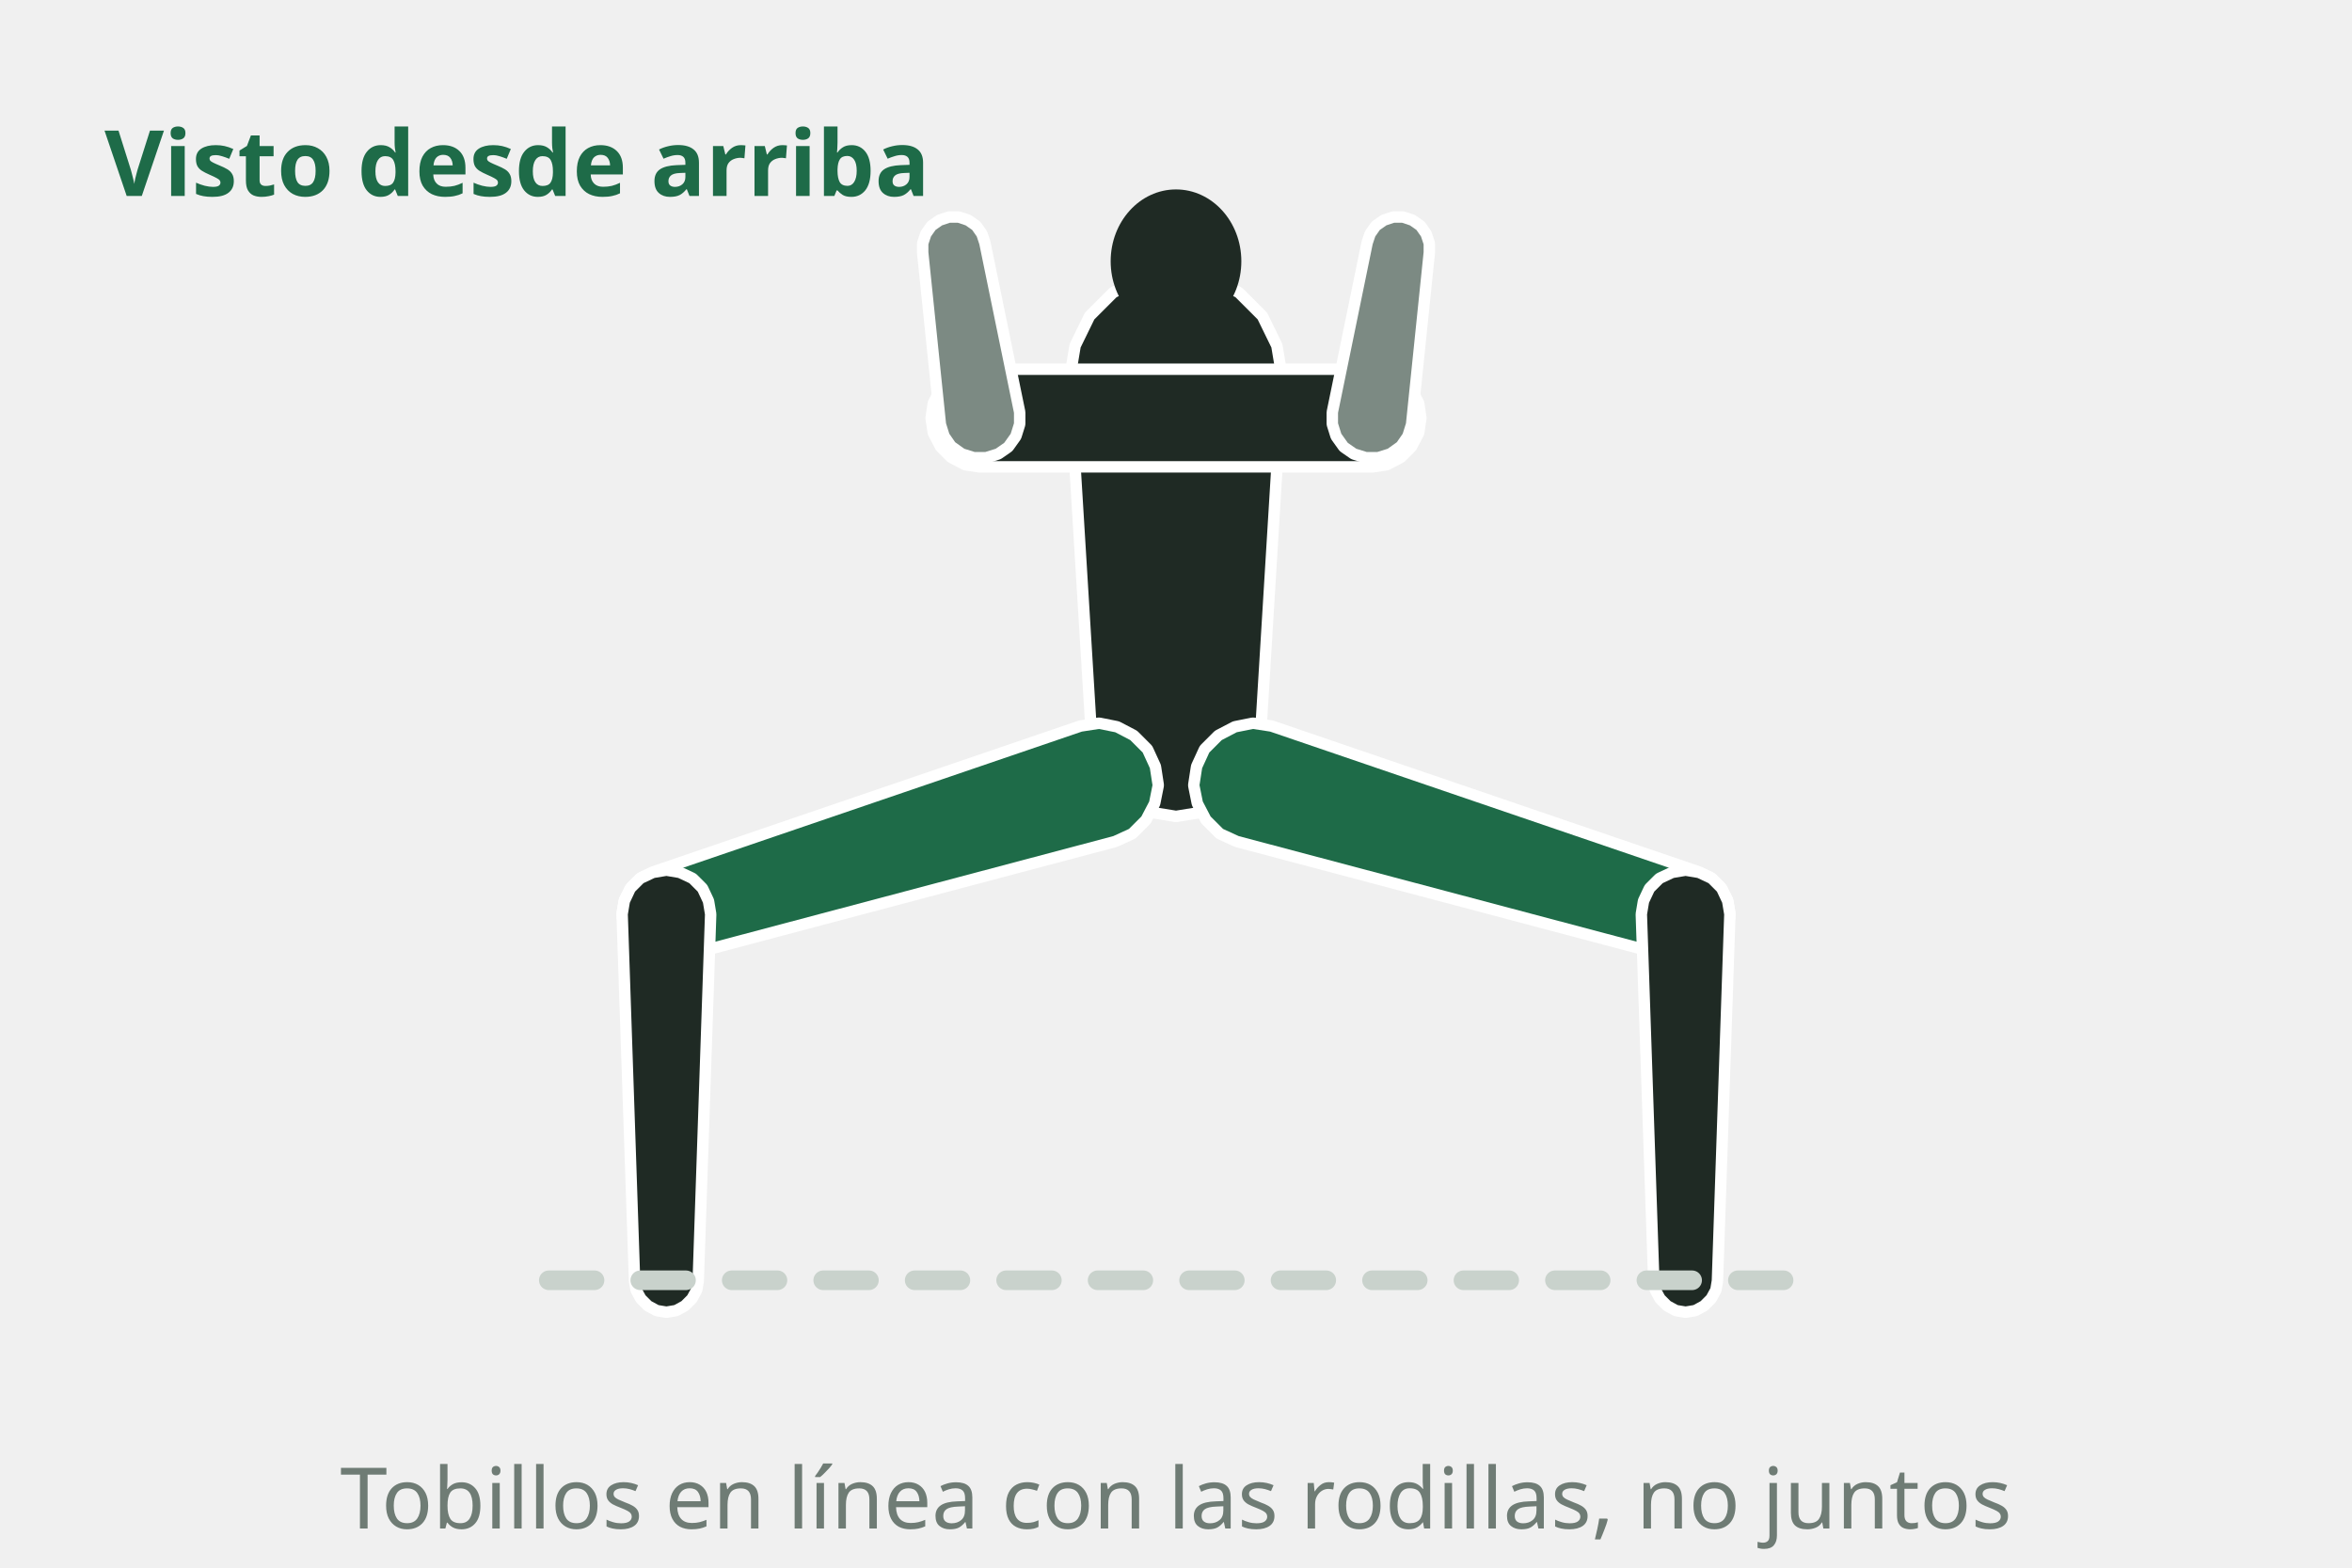
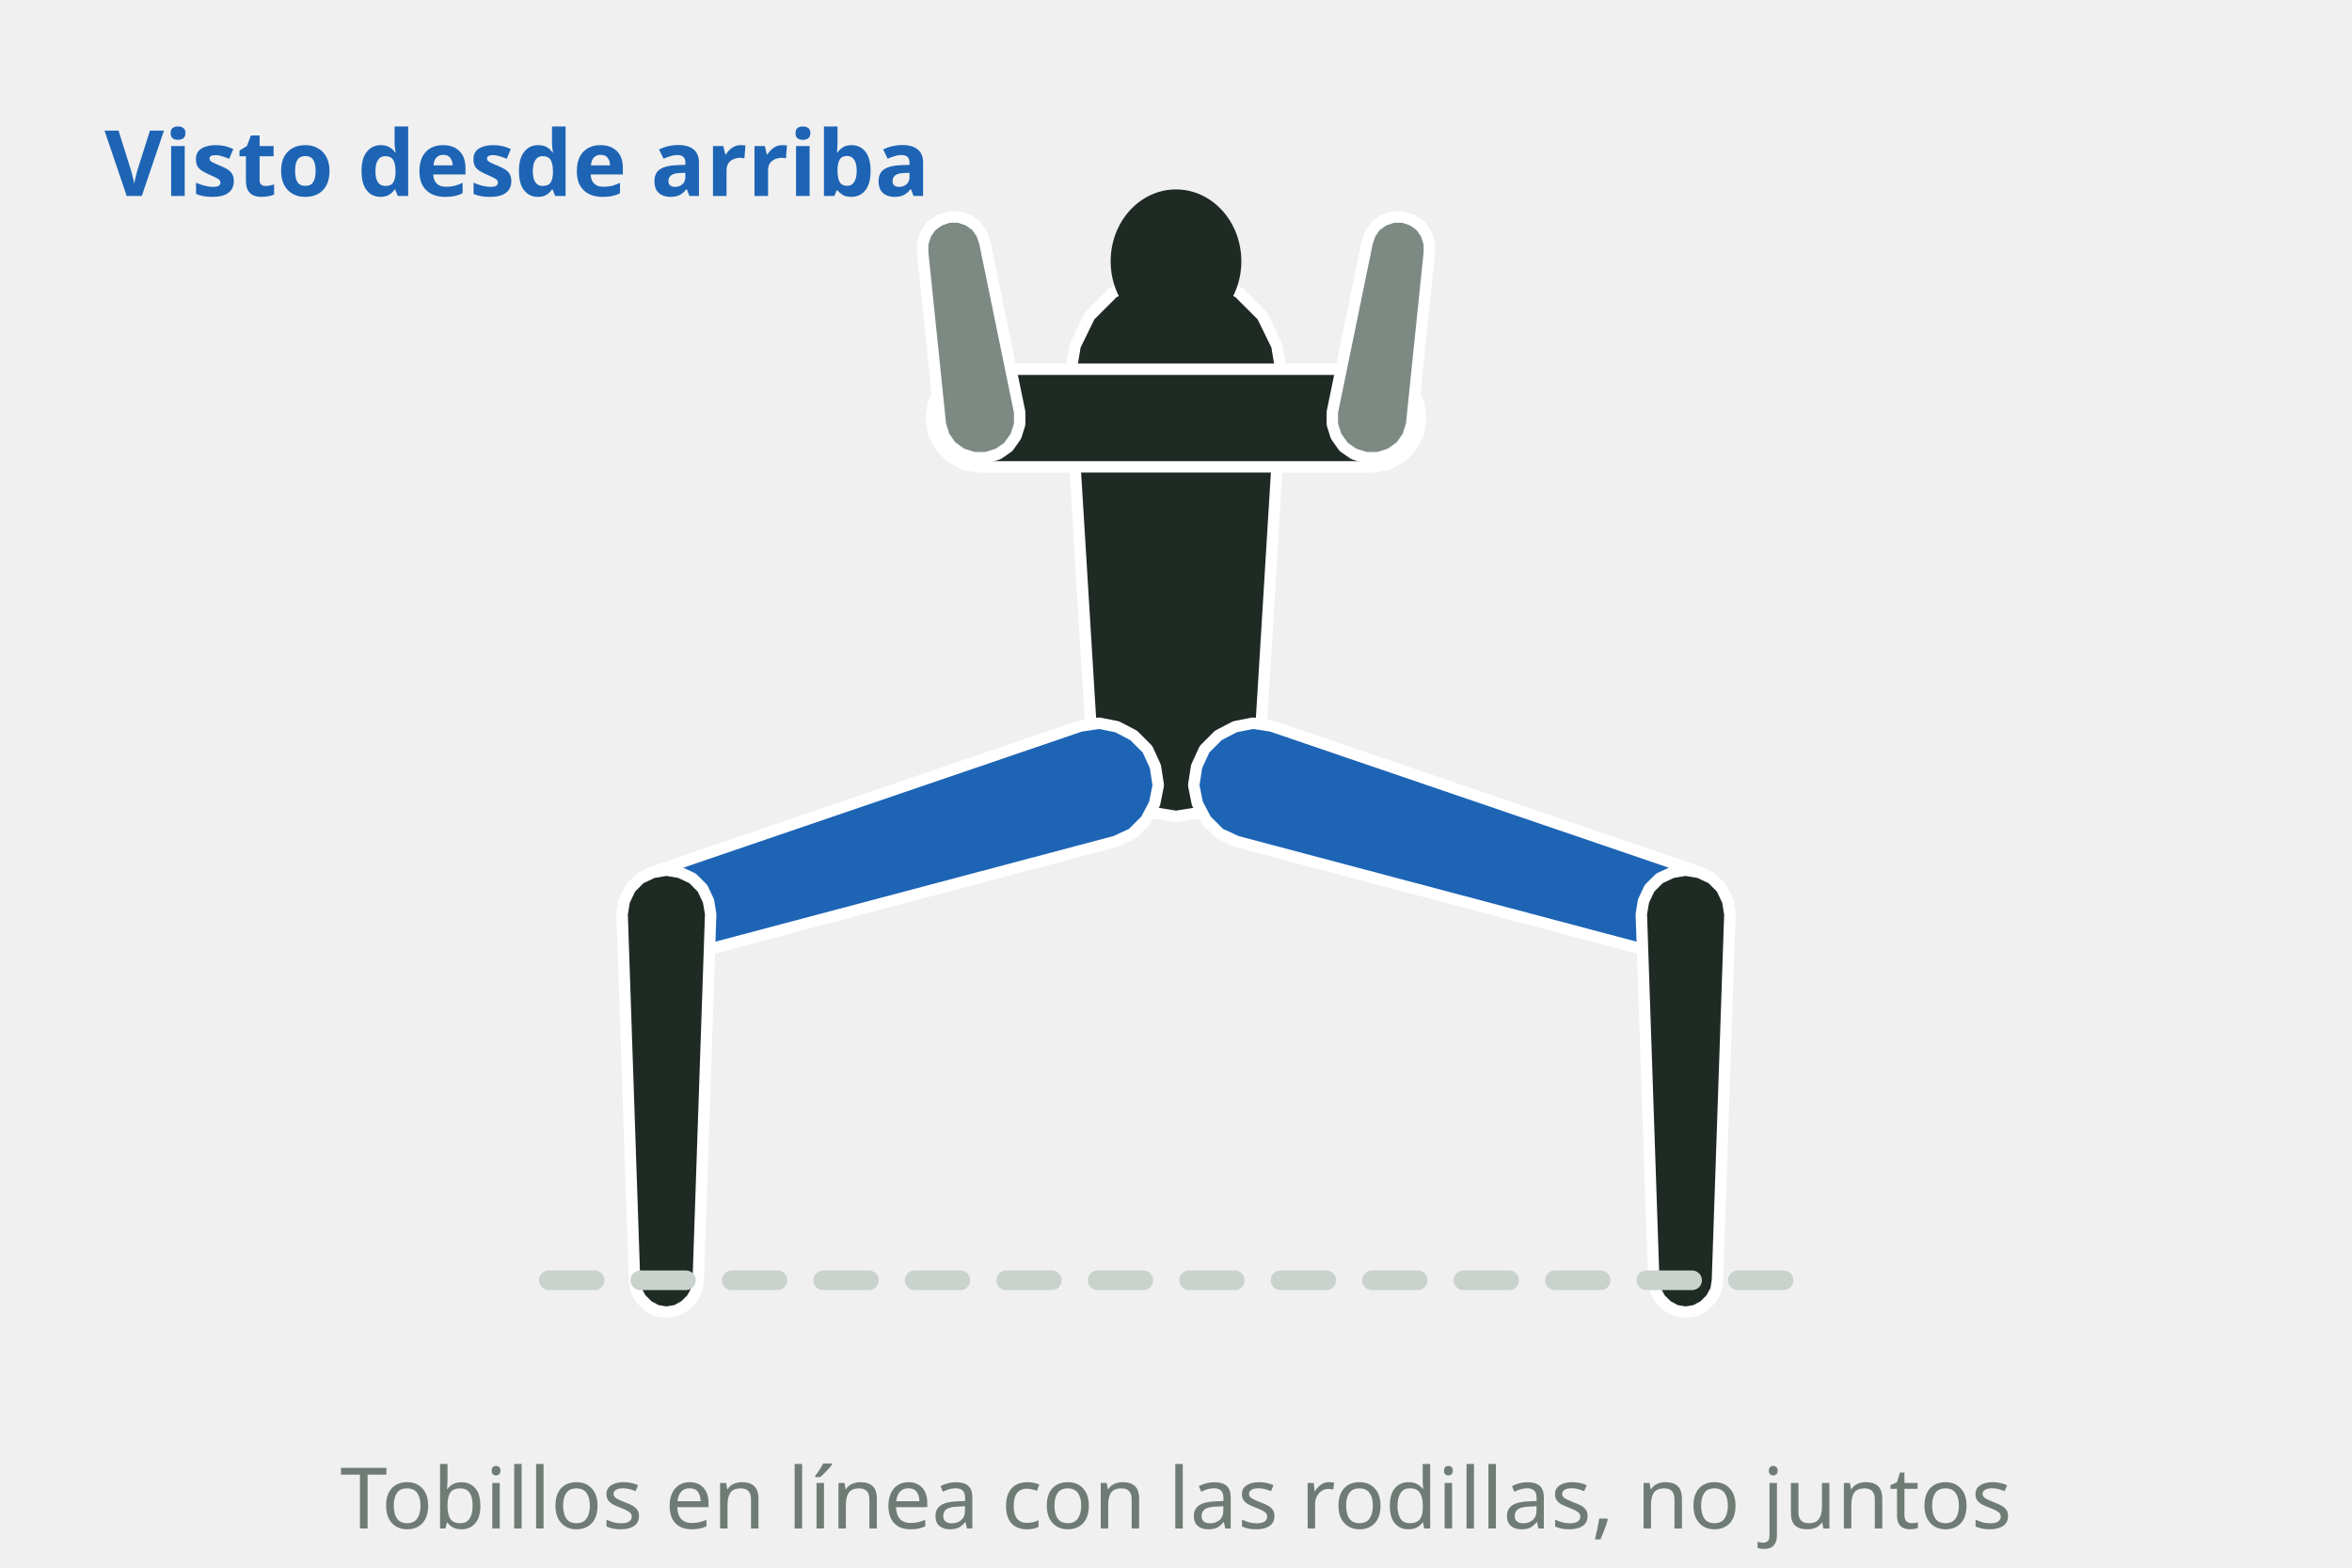
<svg xmlns="http://www.w3.org/2000/svg" viewBox="0 0 360 240" width="360" height="240" role="img" aria-label="Visto desde arriba: rodillas abiertas y tobillos en linea con las rodillas">
  <style>
-     .izq { font: 700 14px system-ui, sans-serif; fill: #1E6B48; text-anchor: start }
-     .der { font: 700 14px system-ui, sans-serif; fill: #1E6B48; text-anchor: end }
-     .cen { font: 700 14px system-ui, sans-serif; fill: #1E6B48; text-anchor: middle }
+     .izq { font: 700 14px system-ui, sans-serif; fill: #1D64B5; text-anchor: start }
+     .der { font: 700 14px system-ui, sans-serif; fill: #1D64B5; text-anchor: end }
+     .cen { font: 700 14px system-ui, sans-serif; fill: #1D64B5; text-anchor: middle }
    .mal { font: 700 14px system-ui, sans-serif; fill: #c4634f; text-anchor: middle }
    .pie { font: 400 13px system-ui, sans-serif; fill: #6f7c75; text-anchor: middle }
  </style>
  <path d="M167.9 112.0 L168.5 115.7 L170.2 119.1 L172.9 121.8 L176.3 123.5 L180.0 124.1 L183.7 123.5 L187.1 121.8 L189.8 119.1 L191.5 115.7 L192.1 112.0 L195.4 58.0 L194.6 53.2 L192.5 48.9 L189.1 45.5 L184.8 43.4 L180.0 42.6 L175.2 43.4 L170.9 45.5 L167.5 48.9 L165.4 53.2 L164.6 58.0 Z" fill="#fff" stroke="#fff" stroke-width="3.5" stroke-linejoin="round" />
  <path d="M167.9 112.0 L168.5 115.7 L170.2 119.1 L172.9 121.8 L176.3 123.5 L180.0 124.1 L183.7 123.5 L187.1 121.8 L189.8 119.1 L191.5 115.7 L192.1 112.0 L195.4 58.0 L194.6 53.2 L192.5 48.9 L189.1 45.5 L184.8 43.4 L180.0 42.6 L175.2 43.4 L170.9 45.5 L167.5 48.9 L165.4 53.2 L164.6 58.0 Z" fill="#1f2a24" />
  <path d="M210.0 70.6 L212.0 70.3 L213.9 69.3 L215.3 67.9 L216.3 66.0 L216.6 64.0 L216.3 62.0 L215.3 60.1 L213.9 58.7 L212.0 57.7 L210.0 57.4 L150.0 57.4 L148.0 57.7 L146.1 58.7 L144.7 60.1 L143.7 62.0 L143.4 64.0 L143.7 66.0 L144.7 67.9 L146.1 69.3 L148.0 70.3 L150.0 70.6 Z" fill="#fff" stroke="#fff" stroke-width="3.5" stroke-linejoin="round" />
  <path d="M210.0 70.6 L212.0 70.3 L213.9 69.3 L215.3 67.9 L216.3 66.0 L216.6 64.0 L216.3 62.0 L215.3 60.1 L213.9 58.7 L212.0 57.7 L210.0 57.4 L150.0 57.4 L148.0 57.7 L146.1 58.7 L144.7 60.1 L143.7 62.0 L143.4 64.0 L143.7 66.0 L144.7 67.9 L146.1 69.3 L148.0 70.3 L150.0 70.6 Z" fill="#1f2a24" />
  <path d="M149.9 37.4 L149.5 36.2 L148.8 35.2 L147.8 34.5 L146.6 34.1 L145.4 34.1 L144.2 34.5 L143.2 35.2 L142.5 36.2 L142.1 37.4 L142.1 38.6 L144.8 64.8 L145.3 66.4 L146.2 67.7 L147.6 68.7 L149.2 69.2 L150.8 69.2 L152.4 68.7 L153.7 67.8 L154.7 66.4 L155.2 64.8 L155.2 63.2 Z" fill="#fff" stroke="#fff" stroke-width="3.5" stroke-linejoin="round" />
  <path d="M149.9 37.4 L149.5 36.2 L148.8 35.2 L147.8 34.5 L146.6 34.1 L145.4 34.1 L144.2 34.5 L143.2 35.2 L142.5 36.2 L142.1 37.4 L142.1 38.6 L144.8 64.8 L145.3 66.4 L146.2 67.7 L147.6 68.7 L149.2 69.2 L150.8 69.2 L152.4 68.7 L153.7 67.8 L154.7 66.4 L155.2 64.8 L155.2 63.2 Z" fill="#7c8a83" />
  <path d="M217.9 38.6 L217.9 37.4 L217.5 36.2 L216.8 35.2 L215.8 34.5 L214.6 34.1 L213.4 34.1 L212.2 34.5 L211.2 35.2 L210.5 36.2 L210.1 37.4 L204.8 63.2 L204.8 64.8 L205.3 66.4 L206.3 67.8 L207.6 68.7 L209.2 69.2 L210.8 69.2 L212.4 68.7 L213.8 67.7 L214.7 66.4 L215.2 64.8 Z" fill="#fff" stroke="#fff" stroke-width="3.5" stroke-linejoin="round" />
  <path d="M217.9 38.6 L217.9 37.4 L217.5 36.2 L216.8 35.2 L215.8 34.5 L214.6 34.1 L213.4 34.1 L212.2 34.5 L211.2 35.2 L210.5 36.2 L210.1 37.4 L204.8 63.2 L204.8 64.8 L205.3 66.4 L206.3 67.8 L207.6 68.7 L209.2 69.2 L210.8 69.2 L212.4 68.7 L213.8 67.7 L214.7 66.4 L215.2 64.8 Z" fill="#7c8a83" />
  <path d="M100.3 134.3 L98.6 135.1 L97.3 136.4 L96.4 138.1 L96.1 139.9 L96.3 141.7 L97.1 143.4 L98.4 144.7 L100.1 145.6 L101.9 145.9 L103.7 145.7 L170.4 128.0 L172.8 126.9 L174.7 125.0 L175.9 122.7 L176.4 120.2 L176.0 117.6 L174.9 115.2 L173.0 113.3 L170.7 112.1 L168.2 111.6 L165.6 112.0 Z" fill="#fff" stroke="#fff" stroke-width="3.5" stroke-linejoin="round" />
-   <path d="M100.3 134.3 L98.6 135.1 L97.3 136.4 L96.4 138.1 L96.1 139.9 L96.3 141.7 L97.1 143.4 L98.4 144.7 L100.1 145.6 L101.9 145.9 L103.7 145.7 L170.4 128.0 L172.8 126.9 L174.7 125.0 L175.9 122.7 L176.4 120.2 L176.0 117.6 L174.9 115.2 L173.0 113.3 L170.7 112.1 L168.2 111.6 L165.6 112.0 Z" fill="#1E6B48" />
+   <path d="M100.3 134.3 L98.6 135.1 L97.3 136.4 L96.4 138.1 L96.1 139.9 L96.3 141.7 L97.1 143.4 L98.4 144.7 L100.1 145.6 L101.9 145.9 L103.7 145.7 L170.4 128.0 L172.8 126.9 L174.7 125.0 L175.9 122.7 L176.4 120.2 L176.0 117.6 L174.9 115.2 L173.0 113.3 L170.7 112.1 L168.2 111.6 L165.6 112.0 Z" fill="#1D64B5" />
  <path d="M98.0 196.0 L98.2 197.2 L98.8 198.3 L99.7 199.2 L100.8 199.8 L102.0 200.0 L103.2 199.8 L104.3 199.2 L105.2 198.3 L105.8 197.2 L106.0 196.0 L107.9 140.0 L107.6 138.2 L106.8 136.5 L105.5 135.2 L103.8 134.4 L102.0 134.1 L100.2 134.4 L98.5 135.2 L97.2 136.5 L96.4 138.2 L96.1 140.0 Z" fill="#fff" stroke="#fff" stroke-width="3.5" stroke-linejoin="round" />
  <path d="M98.0 196.0 L98.2 197.2 L98.8 198.3 L99.7 199.2 L100.8 199.8 L102.0 200.0 L103.2 199.8 L104.3 199.2 L105.2 198.3 L105.8 197.2 L106.0 196.0 L107.9 140.0 L107.6 138.2 L106.8 136.5 L105.5 135.2 L103.8 134.4 L102.0 134.1 L100.2 134.4 L98.5 135.2 L97.2 136.5 L96.4 138.2 L96.1 140.0 Z" fill="#1f2a24" />
  <path d="M256.3 145.7 L258.1 145.9 L259.9 145.6 L261.6 144.7 L262.9 143.4 L263.7 141.7 L263.9 139.9 L263.6 138.1 L262.7 136.4 L261.4 135.1 L259.7 134.3 L194.4 112.0 L191.8 111.6 L189.3 112.1 L187.0 113.3 L185.1 115.2 L184.0 117.6 L183.6 120.2 L184.1 122.7 L185.3 125.0 L187.2 126.9 L189.6 128.0 Z" fill="#fff" stroke="#fff" stroke-width="3.5" stroke-linejoin="round" />
-   <path d="M256.3 145.7 L258.1 145.9 L259.9 145.6 L261.6 144.7 L262.9 143.4 L263.7 141.7 L263.9 139.9 L263.6 138.1 L262.7 136.4 L261.4 135.1 L259.7 134.3 L194.4 112.0 L191.8 111.6 L189.3 112.1 L187.0 113.3 L185.1 115.2 L184.0 117.6 L183.6 120.2 L184.1 122.7 L185.3 125.0 L187.2 126.9 L189.6 128.0 Z" fill="#1E6B48" />
+   <path d="M256.3 145.7 L258.1 145.9 L259.9 145.6 L261.6 144.7 L262.9 143.4 L263.7 141.7 L263.9 139.9 L263.6 138.1 L262.7 136.4 L261.4 135.1 L259.7 134.3 L194.4 112.0 L191.8 111.6 L189.3 112.1 L187.0 113.3 L185.1 115.2 L184.0 117.6 L183.6 120.2 L184.1 122.7 L185.3 125.0 L187.2 126.9 L189.6 128.0 Z" fill="#1D64B5" />
  <path d="M254.0 196.0 L254.2 197.2 L254.8 198.3 L255.7 199.2 L256.8 199.8 L258.0 200.0 L259.2 199.8 L260.3 199.2 L261.2 198.3 L261.8 197.2 L262.0 196.0 L263.9 140.0 L263.6 138.2 L262.8 136.5 L261.5 135.2 L259.8 134.4 L258.0 134.1 L256.2 134.4 L254.5 135.2 L253.2 136.5 L252.4 138.2 L252.1 140.0 Z" fill="#fff" stroke="#fff" stroke-width="3.5" stroke-linejoin="round" />
  <path d="M254.0 196.0 L254.2 197.2 L254.8 198.3 L255.7 199.2 L256.8 199.8 L258.0 200.0 L259.2 199.8 L260.3 199.2 L261.2 198.3 L261.8 197.2 L262.0 196.0 L263.9 140.0 L263.6 138.2 L262.8 136.5 L261.5 135.2 L259.8 134.4 L258.0 134.1 L256.2 134.4 L254.5 135.2 L253.2 136.5 L252.4 138.2 L252.1 140.0 Z" fill="#1f2a24" />
  <ellipse cx="180" cy="40" rx="10" ry="11" fill="#1f2a24" />
  <path d="M84.0 196.0 L276.0 196.0" stroke="#c9d2cc" stroke-width="3" stroke-dasharray="7 7" stroke-linecap="round" fill="none" />
  <text class="izq" x="16" y="30">Visto desde arriba</text>
  <text class="pie" x="180" y="234">Tobillos en línea con las rodillas, no juntos</text>
</svg>
